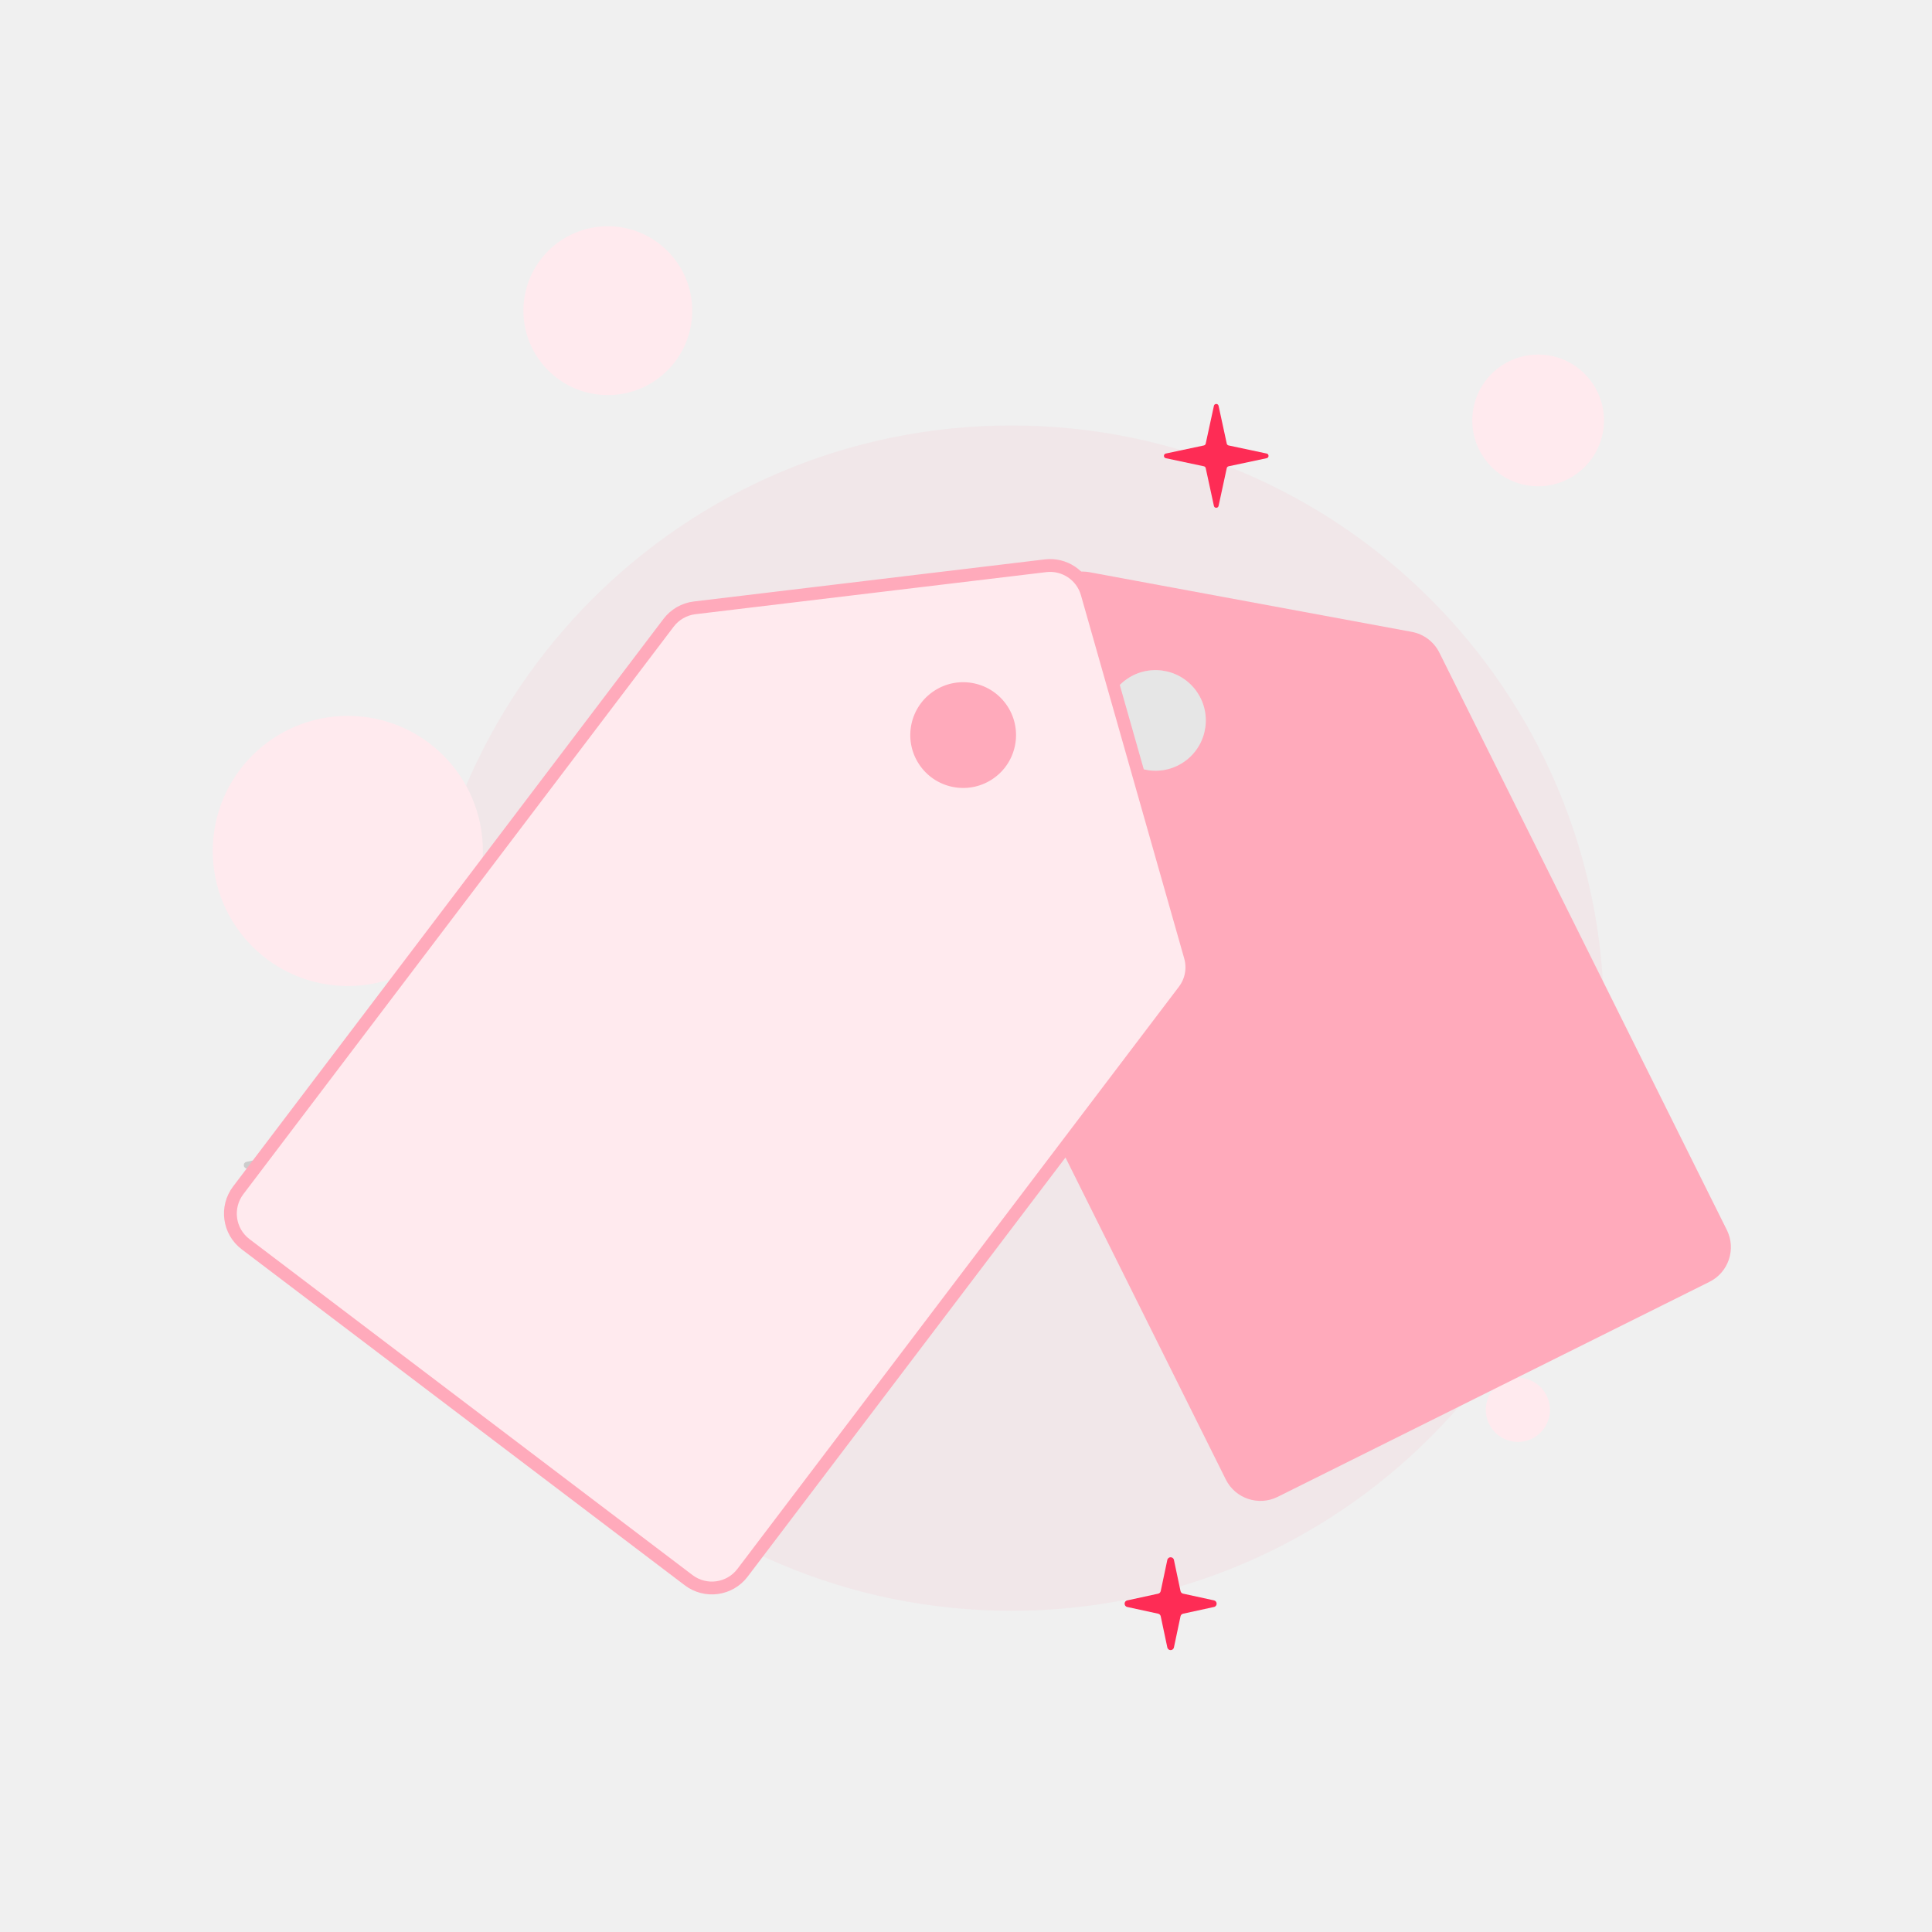
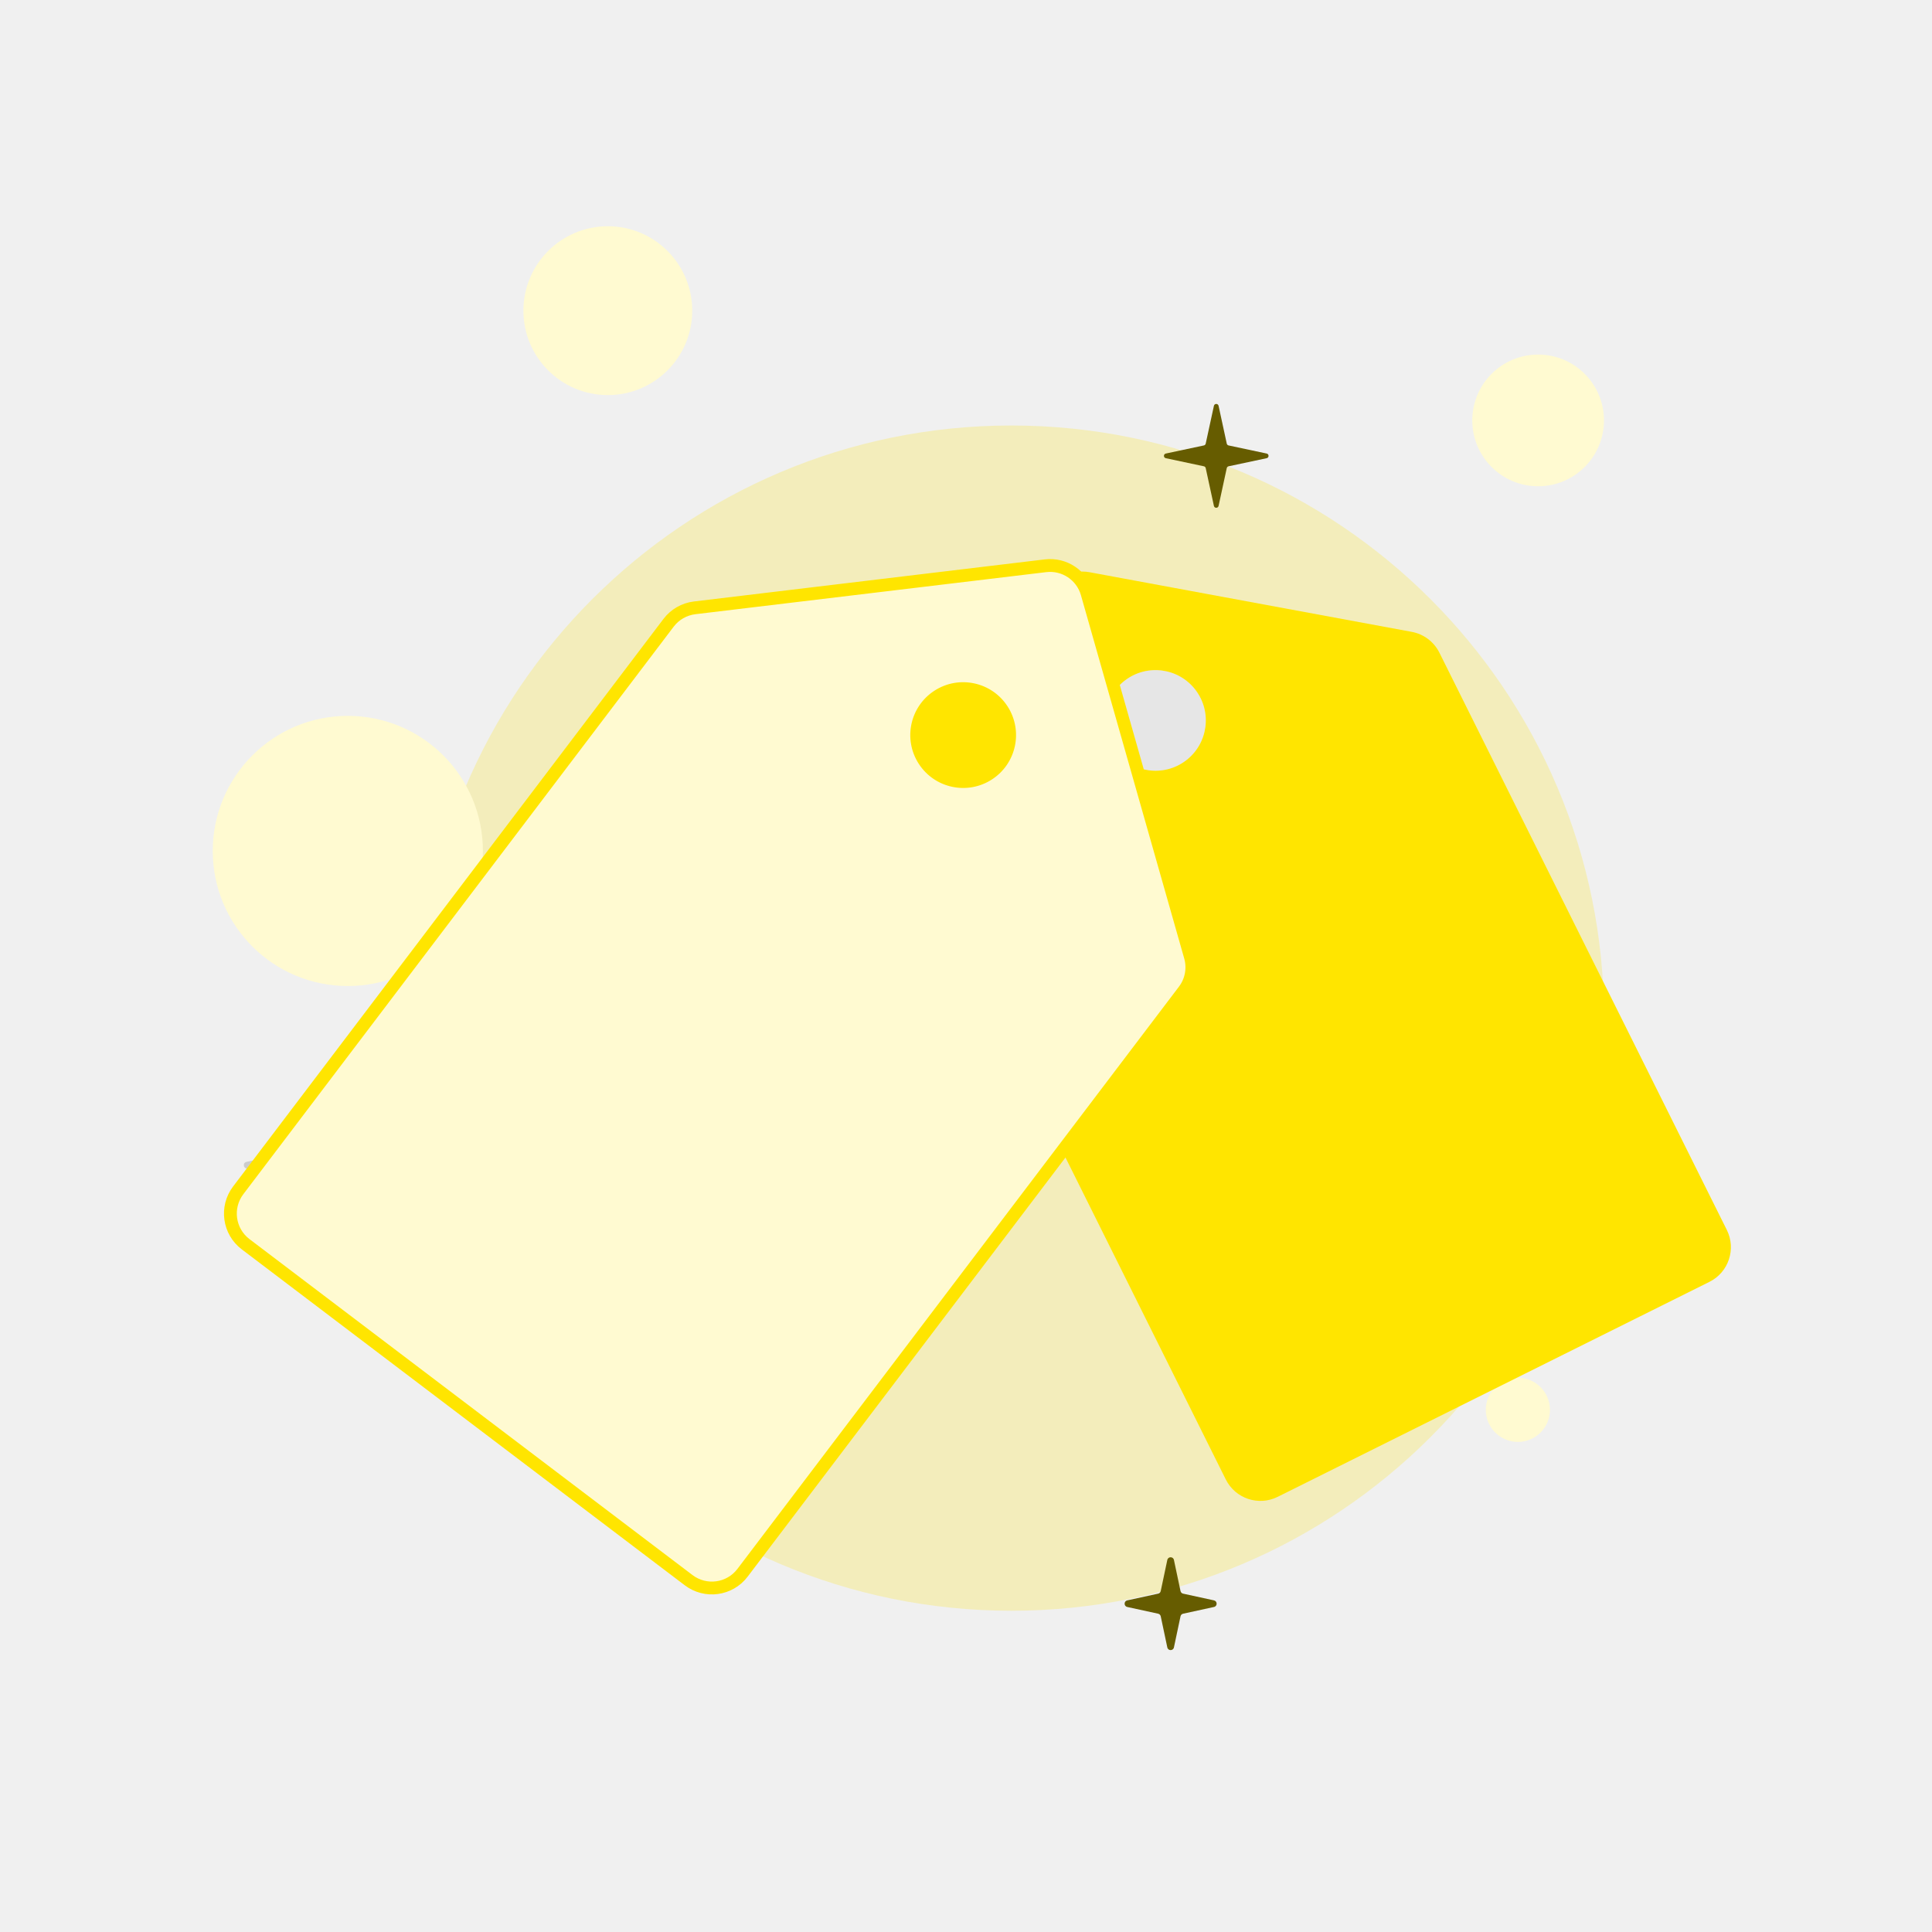
<svg xmlns="http://www.w3.org/2000/svg" width="160" height="160" viewBox="0 0 160 160" fill="none">
-   <circle cx="83.759" cy="84.317" r="49.079" fill="#FE2C55" fill-opacity="0.05" />
-   <circle cx="28.805" cy="70.472" r="11.186" fill="#FFEAEE" />
-   <circle cx="50.337" cy="25.728" r="6.991" fill="#FFEAEE" />
-   <circle cx="127.381" cy="34.817" r="5.453" fill="#FFEAEE" />
-   <circle cx="125.704" cy="116.756" r="2.657" fill="#FFEAEE" />
-   <path d="M96.549 37.946C96.34 37.902 96.34 37.604 96.549 37.56L99.7 36.89C99.776 36.873 99.836 36.814 99.852 36.738L100.531 33.609C100.576 33.401 100.872 33.401 100.917 33.609L101.595 36.738C101.612 36.814 101.671 36.873 101.747 36.89L104.899 37.56C105.107 37.604 105.107 37.902 104.899 37.946L101.747 38.616C101.671 38.632 101.612 38.691 101.595 38.767L100.917 41.897C100.872 42.104 100.576 42.104 100.531 41.897L99.852 38.767C99.836 38.691 99.776 38.632 99.7 38.616L96.549 37.946Z" fill="#FE2C55" />
+   <circle cx="83.759" cy="84.317" r="49.079" fill="#FFE500" fill-opacity="0.22" />
+   <circle cx="28.805" cy="70.472" r="11.186" fill="#FFFAD1" />
+   <circle cx="50.337" cy="25.728" r="6.991" fill="#FFFAD1" />
+   <circle cx="127.381" cy="34.817" r="5.453" fill="#FFFAD1" />
+   <circle cx="125.704" cy="116.756" r="2.657" fill="#FFFAD1" />
+   <path d="M96.549 37.946C96.34 37.902 96.34 37.604 96.549 37.56L99.7 36.89C99.776 36.873 99.836 36.814 99.852 36.738L100.531 33.609C100.576 33.401 100.872 33.401 100.917 33.609L101.595 36.738C101.612 36.814 101.671 36.873 101.747 36.89L104.899 37.56C105.107 37.604 105.107 37.902 104.899 37.946L101.747 38.616C101.671 38.632 101.612 38.691 101.595 38.767L100.917 41.897C100.872 42.104 100.576 42.104 100.531 41.897L99.852 38.767C99.836 38.691 99.776 38.632 99.7 38.616L96.549 37.946Z" fill="#665C00" />
  <path d="M25.928 90.636C25.991 90.341 26.413 90.341 26.476 90.636L27.41 95.053C27.433 95.16 27.517 95.245 27.624 95.268L31.995 96.22C32.289 96.284 32.289 96.703 31.995 96.767L27.624 97.719C27.517 97.742 27.433 97.827 27.41 97.934L26.476 102.351C26.413 102.646 25.991 102.646 25.928 102.351L24.994 97.934C24.971 97.827 24.887 97.742 24.779 97.719L20.409 96.767C20.115 96.703 20.115 96.284 20.409 96.22L24.779 95.268C24.887 95.245 24.971 95.16 24.994 95.053L25.928 90.636Z" fill="white" />
  <path d="M25.928 90.636C25.991 90.341 26.413 90.341 26.476 90.636L27.41 95.053C27.433 95.16 27.517 95.245 27.624 95.268L31.995 96.22C32.289 96.284 32.289 96.703 31.995 96.767L27.624 97.719C27.517 97.742 27.433 97.827 27.41 97.934L26.476 102.351C26.413 102.646 25.991 102.646 25.928 102.351L24.994 97.934C24.971 97.827 24.887 97.742 24.779 97.719L20.409 96.767C20.115 96.703 20.115 96.284 20.409 96.22L24.779 95.268C24.887 95.245 24.971 95.16 24.994 95.053L25.928 90.636Z" fill="black" fill-opacity="0.2" />
-   <path d="M96.672 129.188C96.735 128.892 97.157 128.892 97.22 129.188L97.765 131.764C97.788 131.872 97.871 131.956 97.979 131.979L100.536 132.536C100.83 132.6 100.83 133.019 100.536 133.083L97.979 133.64C97.871 133.663 97.788 133.748 97.765 133.855L97.22 136.432C97.157 136.727 96.735 136.727 96.672 136.432L96.127 133.855C96.104 133.748 96.02 133.663 95.913 133.64L93.356 133.083C93.062 133.019 93.062 132.6 93.356 132.536L95.913 131.979C96.02 131.956 96.104 131.872 96.127 131.764L96.672 129.188Z" fill="#FE2C55" />
-   <path d="M105.812 123.962L141.568 106.158C143.153 105.369 143.798 103.445 143.009 101.86L119.204 54.051C118.755 53.15 117.909 52.512 116.918 52.328L90.23 47.388C88.68 47.101 87.152 47.983 86.625 49.469L78.145 73.392C77.854 74.212 77.909 75.114 78.296 75.892L101.514 122.521C102.303 124.106 104.227 124.751 105.812 123.962Z" fill="#FFAABB" />
+   <path d="M96.672 129.188C96.735 128.892 97.157 128.892 97.22 129.188L97.765 131.764C97.788 131.872 97.871 131.956 97.979 131.979L100.536 132.536C100.83 132.6 100.83 133.019 100.536 133.083L97.979 133.64C97.871 133.663 97.788 133.748 97.765 133.855L97.22 136.432C97.157 136.727 96.735 136.727 96.672 136.432L96.127 133.855C96.104 133.748 96.02 133.663 95.913 133.64L93.356 133.083C93.062 133.019 93.062 132.6 93.356 132.536L95.913 131.979C96.02 131.956 96.104 131.872 96.127 131.764L96.672 129.188Z" fill="#665C00" />
+   <path d="M105.812 123.962L141.568 106.158C143.153 105.369 143.798 103.445 143.009 101.86L119.204 54.051C118.755 53.15 117.909 52.512 116.918 52.328L90.23 47.388C88.68 47.101 87.152 47.983 86.625 49.469L78.145 73.392C77.854 74.212 77.909 75.114 78.296 75.892L101.514 122.521C102.303 124.106 104.227 124.751 105.812 123.962Z" fill="#FFE500" />
  <circle cx="95.693" cy="59.662" r="4.167" transform="rotate(142.683 95.6931 59.6624)" fill="white" />
  <circle cx="95.693" cy="59.662" r="4.167" transform="rotate(142.683 95.6931 59.6624)" fill="black" fill-opacity="0.1" />
-   <path d="M20.34 103.041L57.031 130.864C58.433 131.927 60.431 131.652 61.493 130.251L98.058 82.032C98.663 81.235 98.857 80.2 98.584 79.237L90.029 49.146C89.601 47.639 88.141 46.668 86.586 46.854L57.527 50.339C56.67 50.442 55.891 50.889 55.369 51.577L19.727 98.579C18.664 99.981 18.939 101.978 20.34 103.041Z" fill="#FFEAEE" stroke="#FFAABB" stroke-width="1.062" />
-   <circle cx="79.765" cy="60.876" r="4.379" transform="rotate(-122.916 79.7652 60.8763)" fill="#FFAABB" />
+   <path d="M20.34 103.041L57.031 130.864C58.433 131.927 60.431 131.652 61.493 130.251L98.058 82.032C98.663 81.235 98.857 80.2 98.584 79.237L90.029 49.146C89.601 47.639 88.141 46.668 86.586 46.854L57.527 50.339C56.67 50.442 55.891 50.889 55.369 51.577L19.727 98.579C18.664 99.981 18.939 101.978 20.34 103.041Z" fill="#FFFAD1" stroke="#FFE500" stroke-width="1.062" />
+   <circle cx="79.765" cy="60.876" r="4.379" transform="rotate(-122.916 79.7652 60.8763)" fill="#FFE500" />
</svg>
